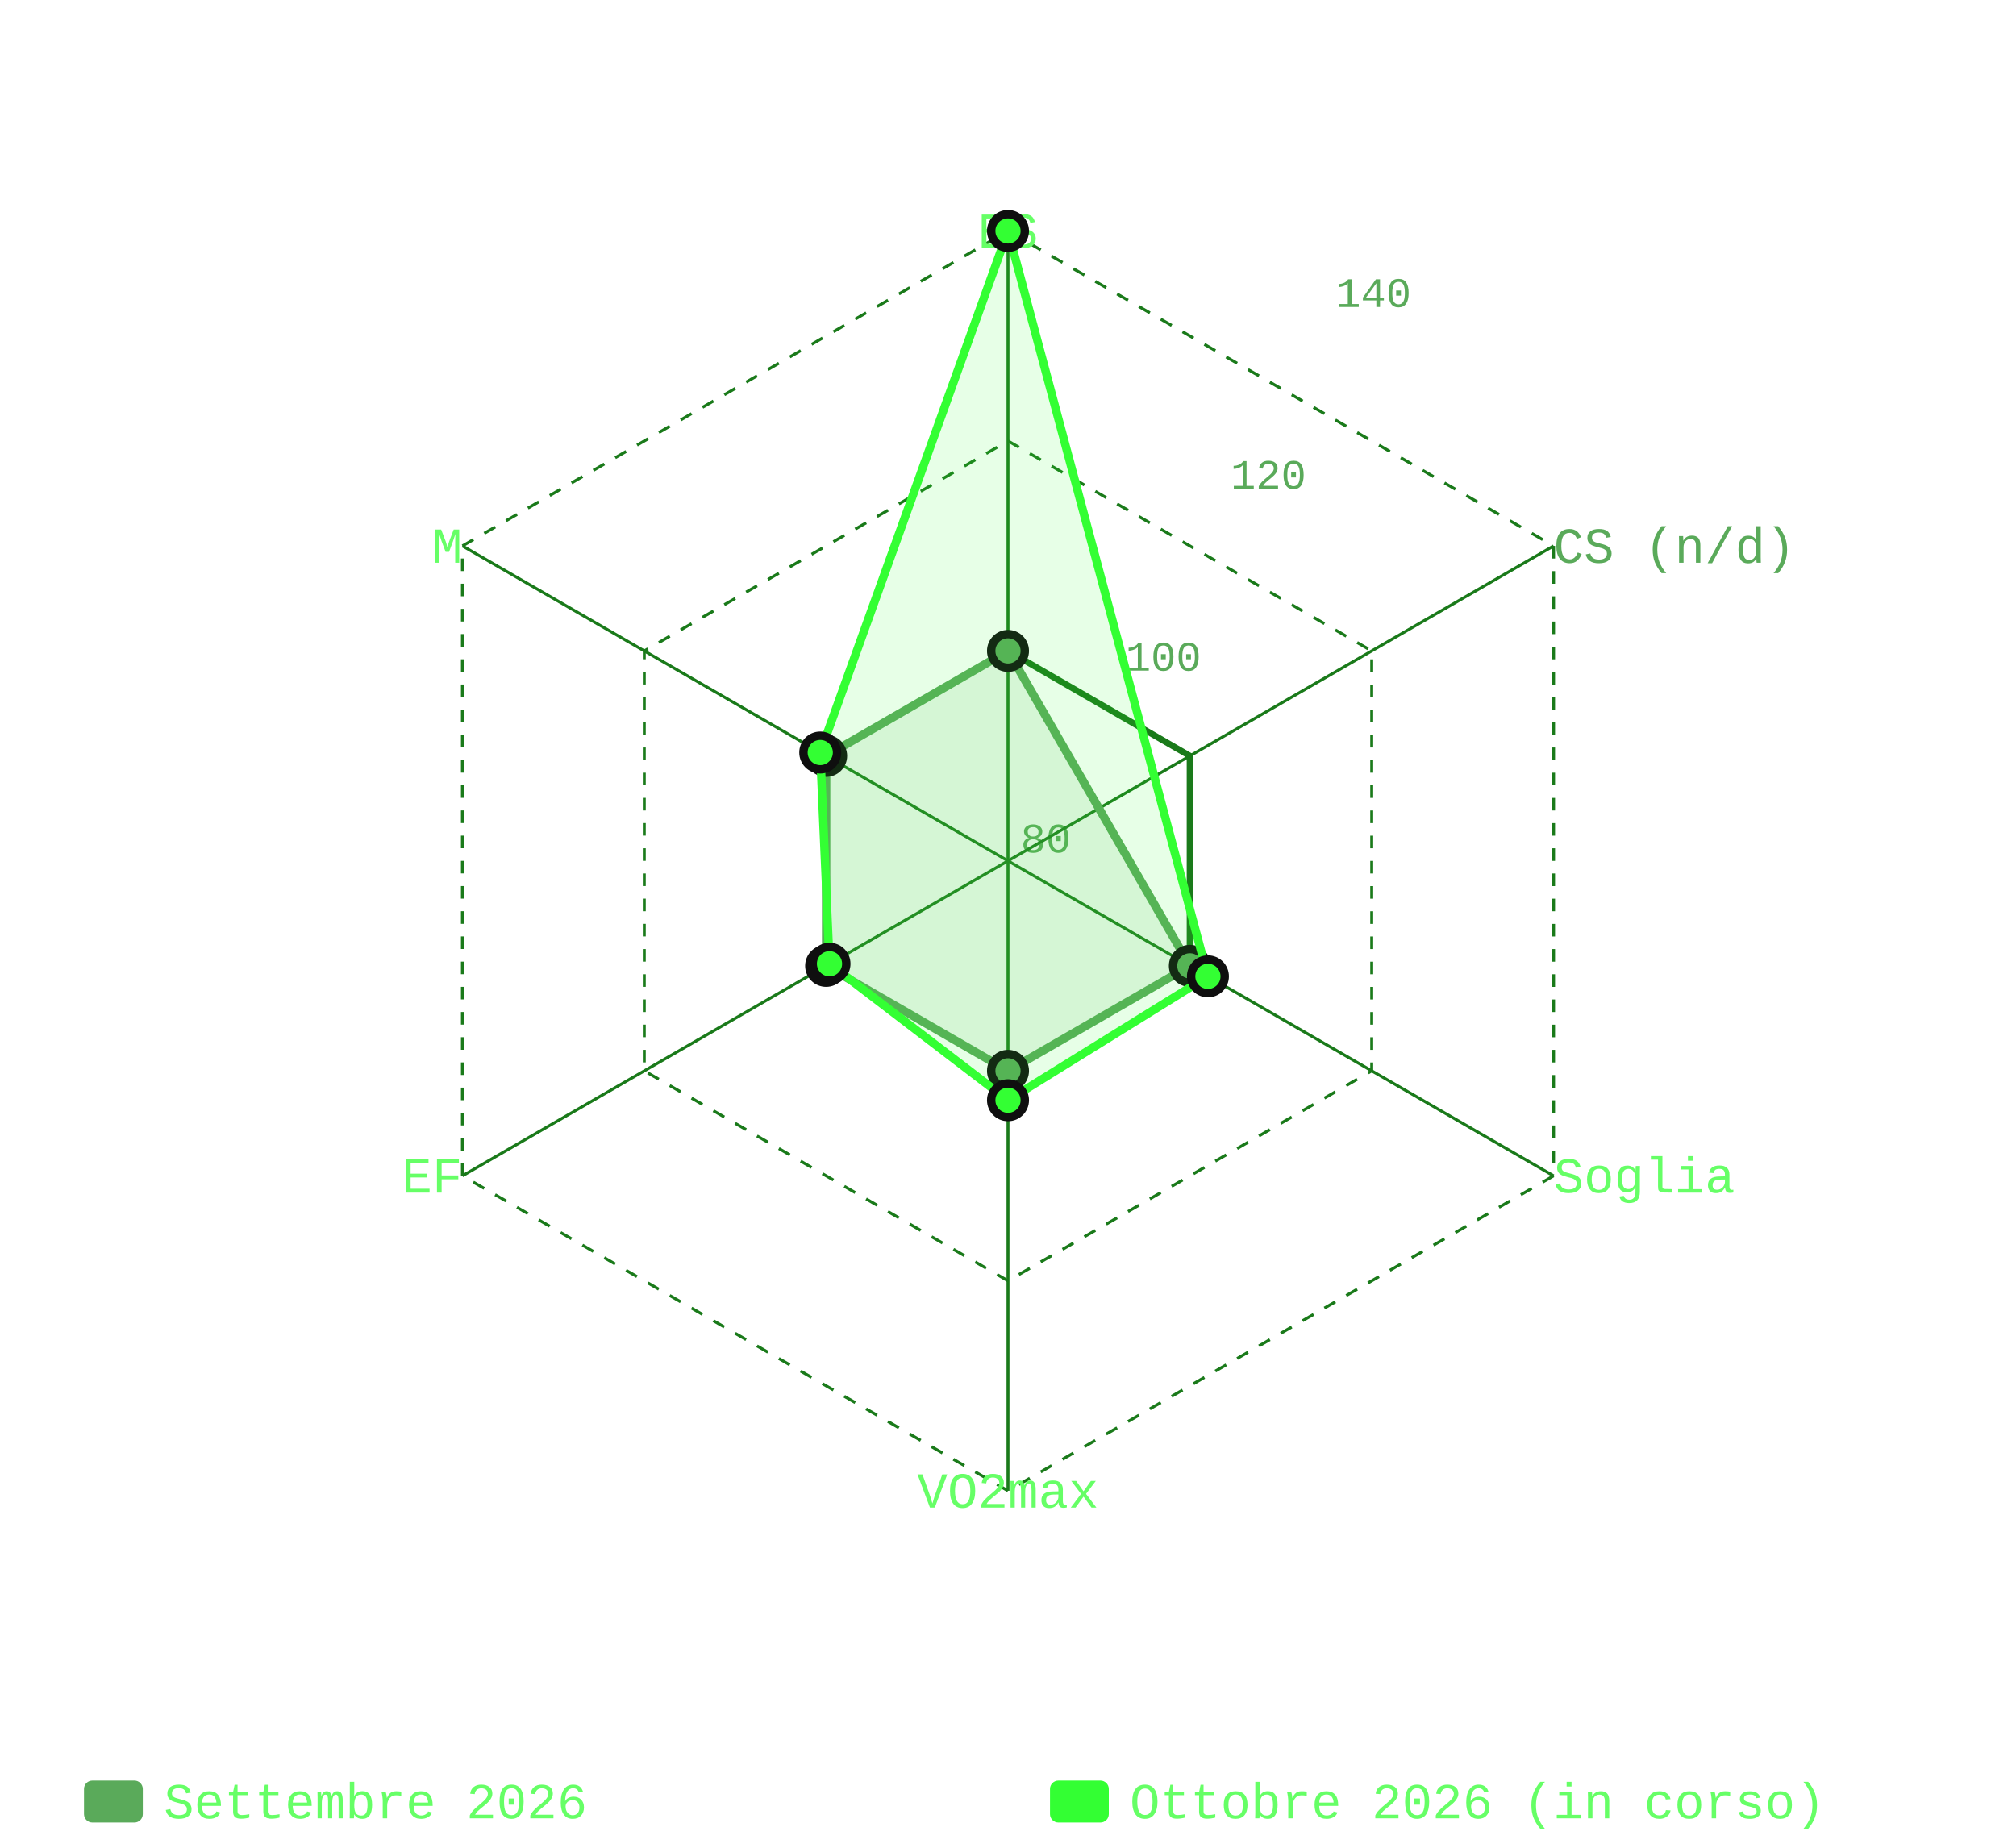
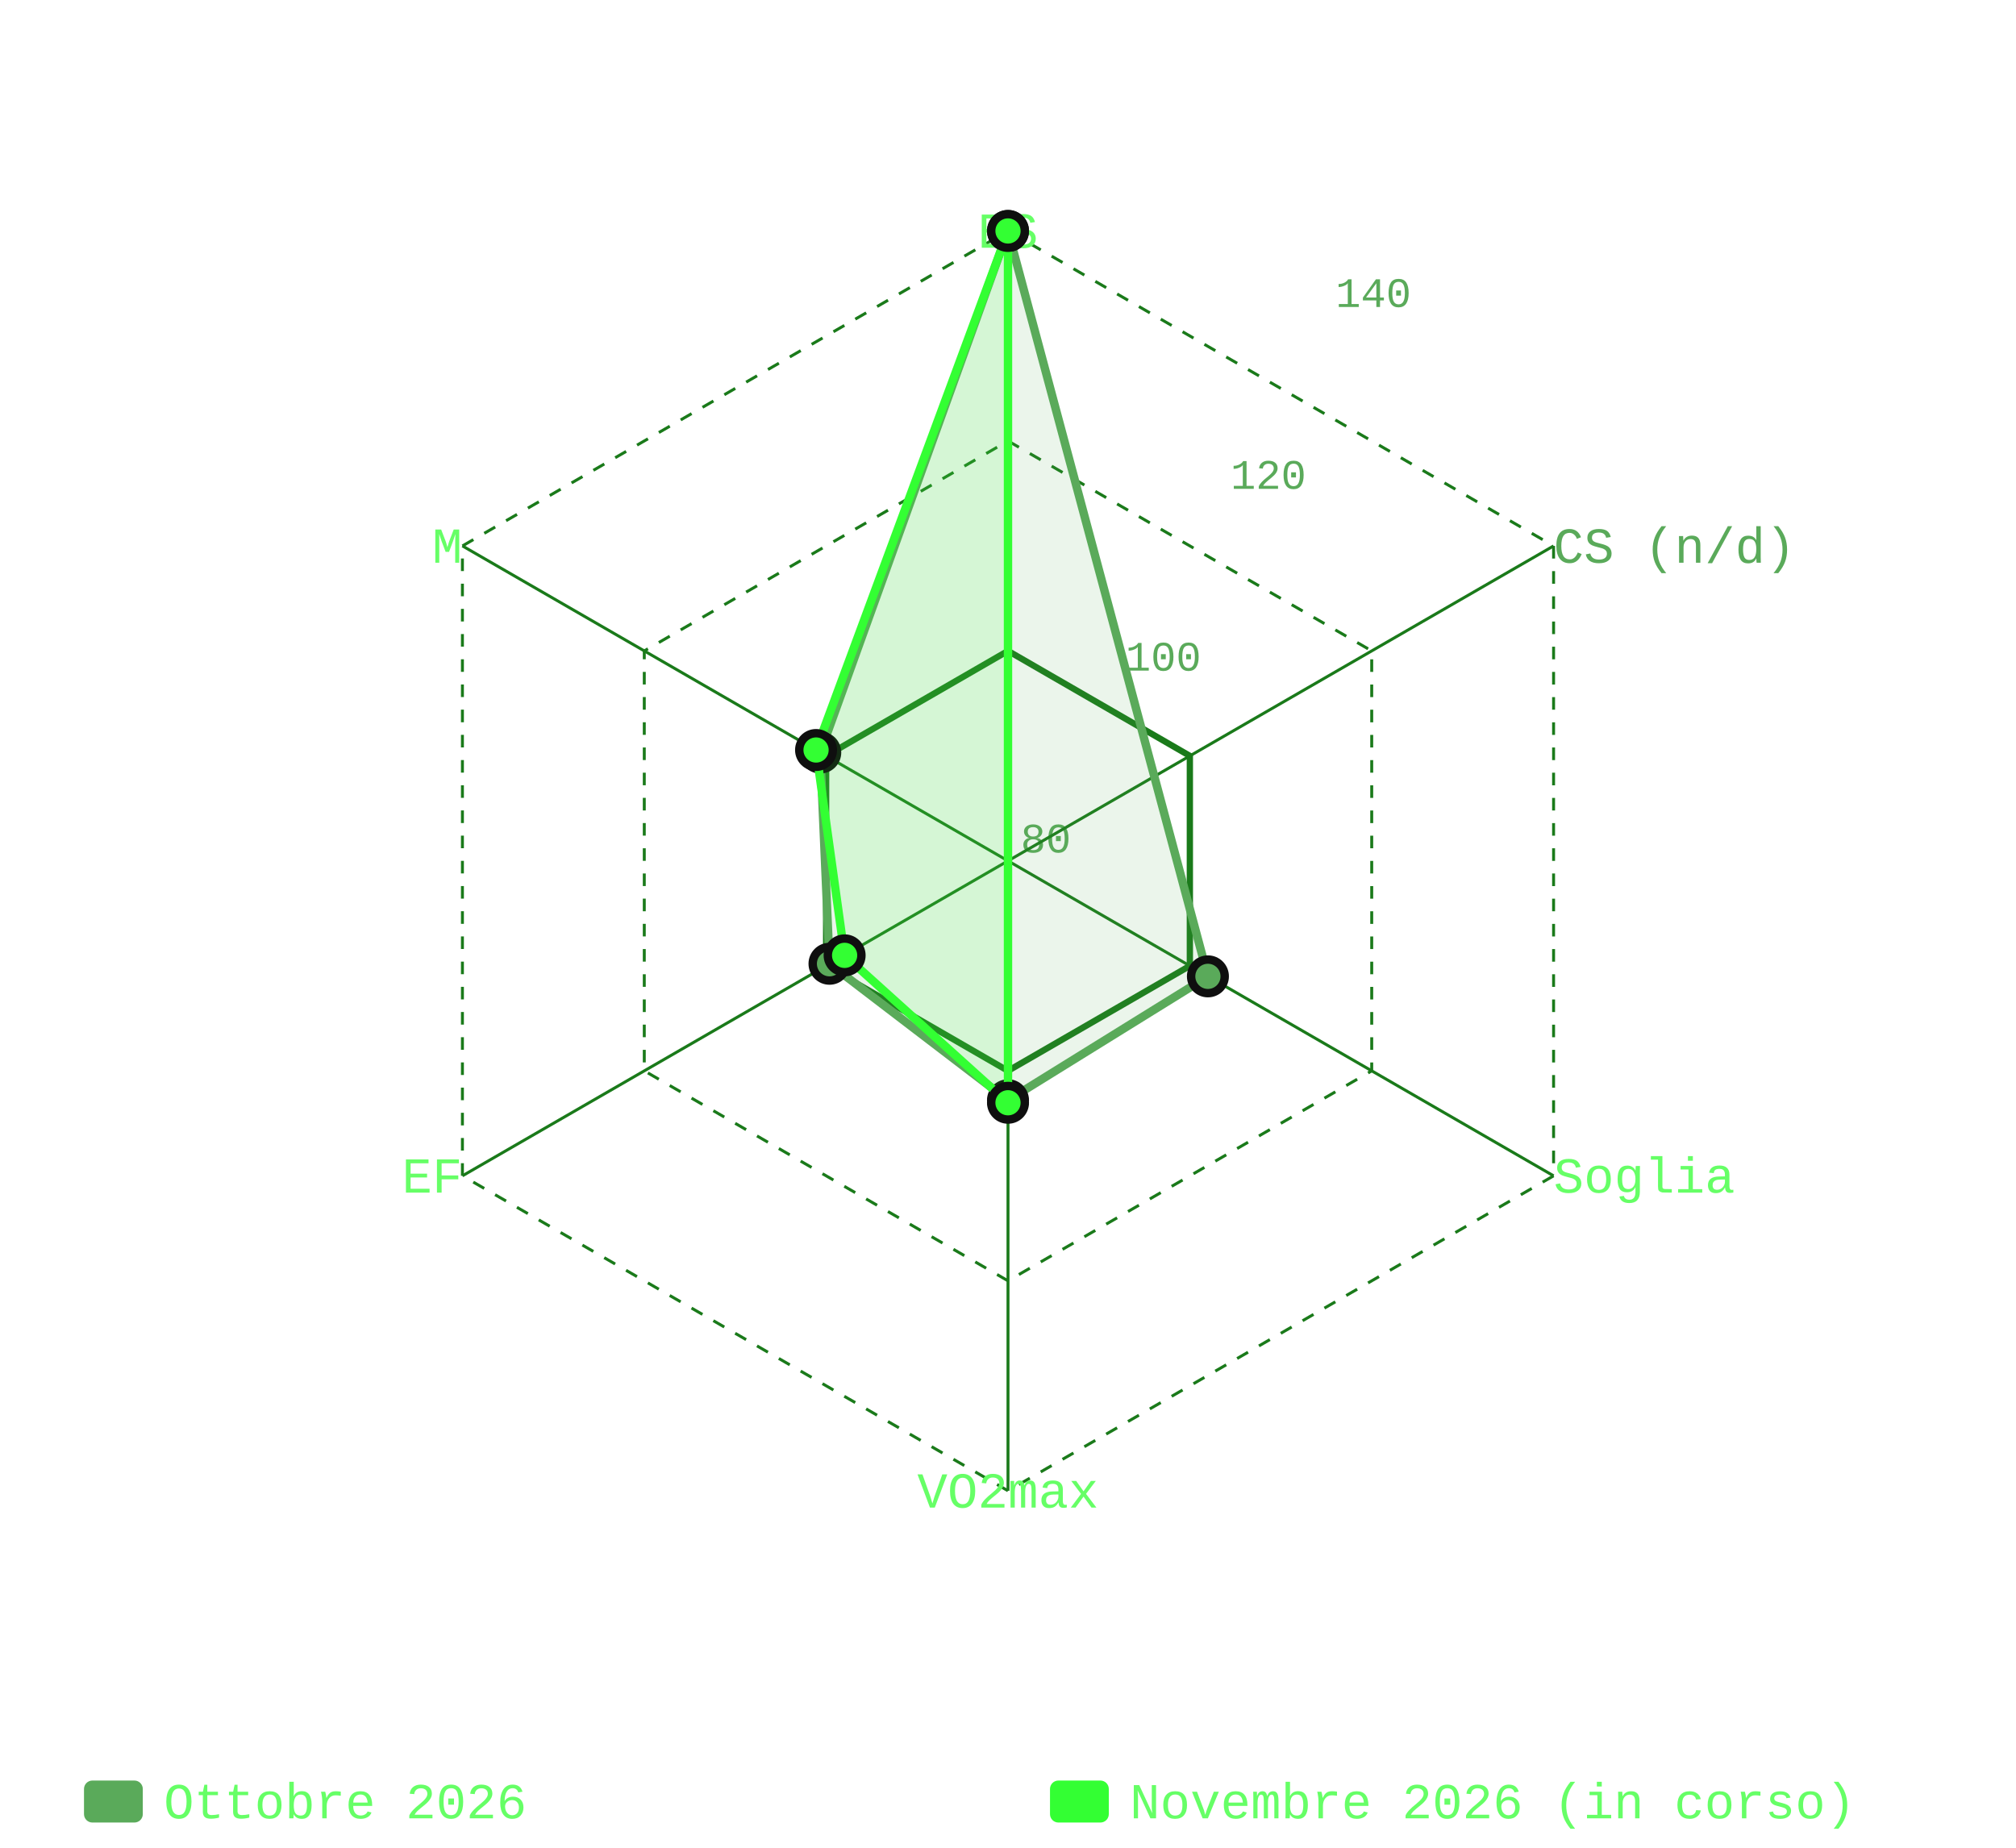
<svg xmlns="http://www.w3.org/2000/svg" viewBox="0 0 480 440" class="w-full h-auto" style="max-width:520px" role="img" aria-label="Profilo del runner, indice 100 = primo mese">
  <polygon points="240.0,205.0 240.0,205.0 240.0,205.0 240.0,205.0 240.0,205.0 240.0,205.0" fill="none" stroke="#1a7a1a" stroke-width="0.7" stroke-dasharray="3,3" />
  <text x="243.0" y="203.0" fill="#5aaa5a" font-family="Courier New" font-size="10">80</text>
  <polygon points="240.0,155.0 283.3,180.0 283.3,230.0 240.0,255.0 196.7,230.0 196.7,180.0" fill="none" stroke="#1a7a1a" stroke-width="1.5" />
  <text x="268.0" y="159.7" fill="#5aaa5a" font-family="Courier New" font-size="10">100</text>
  <polygon points="240.0,105.0 326.6,155.0 326.6,255.0 240.0,305.0 153.4,255.0 153.4,155.0" fill="none" stroke="#1a7a1a" stroke-width="0.7" stroke-dasharray="3,3" />
  <text x="293.0" y="116.4" fill="#5aaa5a" font-family="Courier New" font-size="10">120</text>
  <polygon points="240.0,55.0 369.9,130.0 369.9,280.0 240.0,355.0 110.1,280.0 110.1,130.0" fill="none" stroke="#1a7a1a" stroke-width="0.7" stroke-dasharray="3,3" />
  <text x="318.0" y="73.1" fill="#5aaa5a" font-family="Courier New" font-size="10">140</text>
  <line x1="240" y1="205" x2="240.0" y2="55.0" stroke="#1a7a1a" stroke-width="0.7" />
  <text x="240.0" y="59.0" text-anchor="middle" fill="#66ff66" font-family="Courier New" font-size="12">ES</text>
  <line x1="240" y1="205" x2="369.9" y2="130.0" stroke="#1a7a1a" stroke-width="0.7" />
  <text x="369.9" y="134.0" text-anchor="start" fill="#5aaa5a" font-family="Courier New" font-size="12">CS (n/d)</text>
  <line x1="240" y1="205" x2="369.9" y2="280.0" stroke="#1a7a1a" stroke-width="0.7" />
  <text x="369.9" y="284.0" text-anchor="start" fill="#66ff66" font-family="Courier New" font-size="12">Soglia</text>
  <line x1="240" y1="205" x2="240.0" y2="355.0" stroke="#1a7a1a" stroke-width="0.7" />
  <text x="240.0" y="359.0" text-anchor="middle" fill="#66ff66" font-family="Courier New" font-size="12">VO2max</text>
  <line x1="240" y1="205" x2="110.1" y2="280.0" stroke="#1a7a1a" stroke-width="0.7" />
  <text x="110.1" y="284.0" text-anchor="end" fill="#66ff66" font-family="Courier New" font-size="12">EF</text>
  <line x1="240" y1="205" x2="110.1" y2="130.0" stroke="#1a7a1a" stroke-width="0.7" />
  <text x="110.1" y="134.0" text-anchor="end" fill="#66ff66" font-family="Courier New" font-size="12">M</text>
-   <polygon points="240.0,155.0 283.3,230.0 240.0,255.0 196.7,230.0 196.7,180.0" fill="#5aaa5a" fill-opacity="0.12" stroke="#5aaa5a" stroke-width="2" />
-   <circle cx="240.0" cy="155.0" r="4" fill="#5aaa5a" stroke="#0f0f0f" stroke-width="2" />
-   <circle cx="283.3" cy="230.0" r="4" fill="#5aaa5a" stroke="#0f0f0f" stroke-width="2" />
-   <circle cx="240.0" cy="255.0" r="4" fill="#5aaa5a" stroke="#0f0f0f" stroke-width="2" />
-   <circle cx="196.7" cy="230.0" r="4" fill="#5aaa5a" stroke="#0f0f0f" stroke-width="2" />
-   <circle cx="196.7" cy="180.0" r="4" fill="#5aaa5a" stroke="#0f0f0f" stroke-width="2" />
-   <polygon points="240.0,55.0 287.6,232.5 240.0,262.0 197.5,229.5 195.3,179.2" fill="#33ff33" fill-opacity="0.12" stroke="#33ff33" stroke-width="2" />
+   <polygon points="240.0,55.0 287.6,232.5 240.0,262.0 197.5,229.5 195.3,179.2" fill="#5aaa5a" fill-opacity="0.12" stroke="#5aaa5a" stroke-width="2" />
+   <circle cx="240.0" cy="55.0" r="4" fill="#5aaa5a" stroke="#0f0f0f" stroke-width="2" />
+   <circle cx="287.6" cy="232.5" r="4" fill="#5aaa5a" stroke="#0f0f0f" stroke-width="2" />
+   <circle cx="240.0" cy="262.0" r="4" fill="#5aaa5a" stroke="#0f0f0f" stroke-width="2" />
+   <circle cx="197.5" cy="229.5" r="4" fill="#5aaa5a" stroke="#0f0f0f" stroke-width="2" />
+   <circle cx="195.3" cy="179.2" r="4" fill="#5aaa5a" stroke="#0f0f0f" stroke-width="2" />
+   <polygon points="240.0,55.0 240.0,262.6 201.1,227.5 194.3,178.6" fill="#33ff33" fill-opacity="0.12" stroke="#33ff33" stroke-width="2" />
  <circle cx="240.0" cy="55.0" r="4" fill="#33ff33" stroke="#0f0f0f" stroke-width="2" />
-   <circle cx="287.6" cy="232.5" r="4" fill="#33ff33" stroke="#0f0f0f" stroke-width="2" />
-   <circle cx="240.0" cy="262.0" r="4" fill="#33ff33" stroke="#0f0f0f" stroke-width="2" />
-   <circle cx="197.5" cy="229.5" r="4" fill="#33ff33" stroke="#0f0f0f" stroke-width="2" />
-   <circle cx="195.3" cy="179.2" r="4" fill="#33ff33" stroke="#0f0f0f" stroke-width="2" />
+   <circle cx="240.0" cy="262.6" r="4" fill="#33ff33" stroke="#0f0f0f" stroke-width="2" />
+   <circle cx="201.1" cy="227.5" r="4" fill="#33ff33" stroke="#0f0f0f" stroke-width="2" />
+   <circle cx="194.3" cy="178.6" r="4" fill="#33ff33" stroke="#0f0f0f" stroke-width="2" />
  <rect x="20" y="424" width="14" height="10" fill="#5aaa5a" rx="2" />
-   <text x="39" y="433" fill="#66ff66" font-family="Courier New" font-size="12">Settembre 2026</text>
+   <text x="39" y="433" fill="#66ff66" font-family="Courier New" font-size="12">Ottobre 2026</text>
  <rect x="250" y="424" width="14" height="10" fill="#33ff33" rx="2" />
-   <text x="269" y="433" fill="#66ff66" font-family="Courier New" font-size="12">Ottobre 2026 (in corso)</text>
+   <text x="269" y="433" fill="#66ff66" font-family="Courier New" font-size="12">Novembre 2026 (in corso)</text>
</svg>
